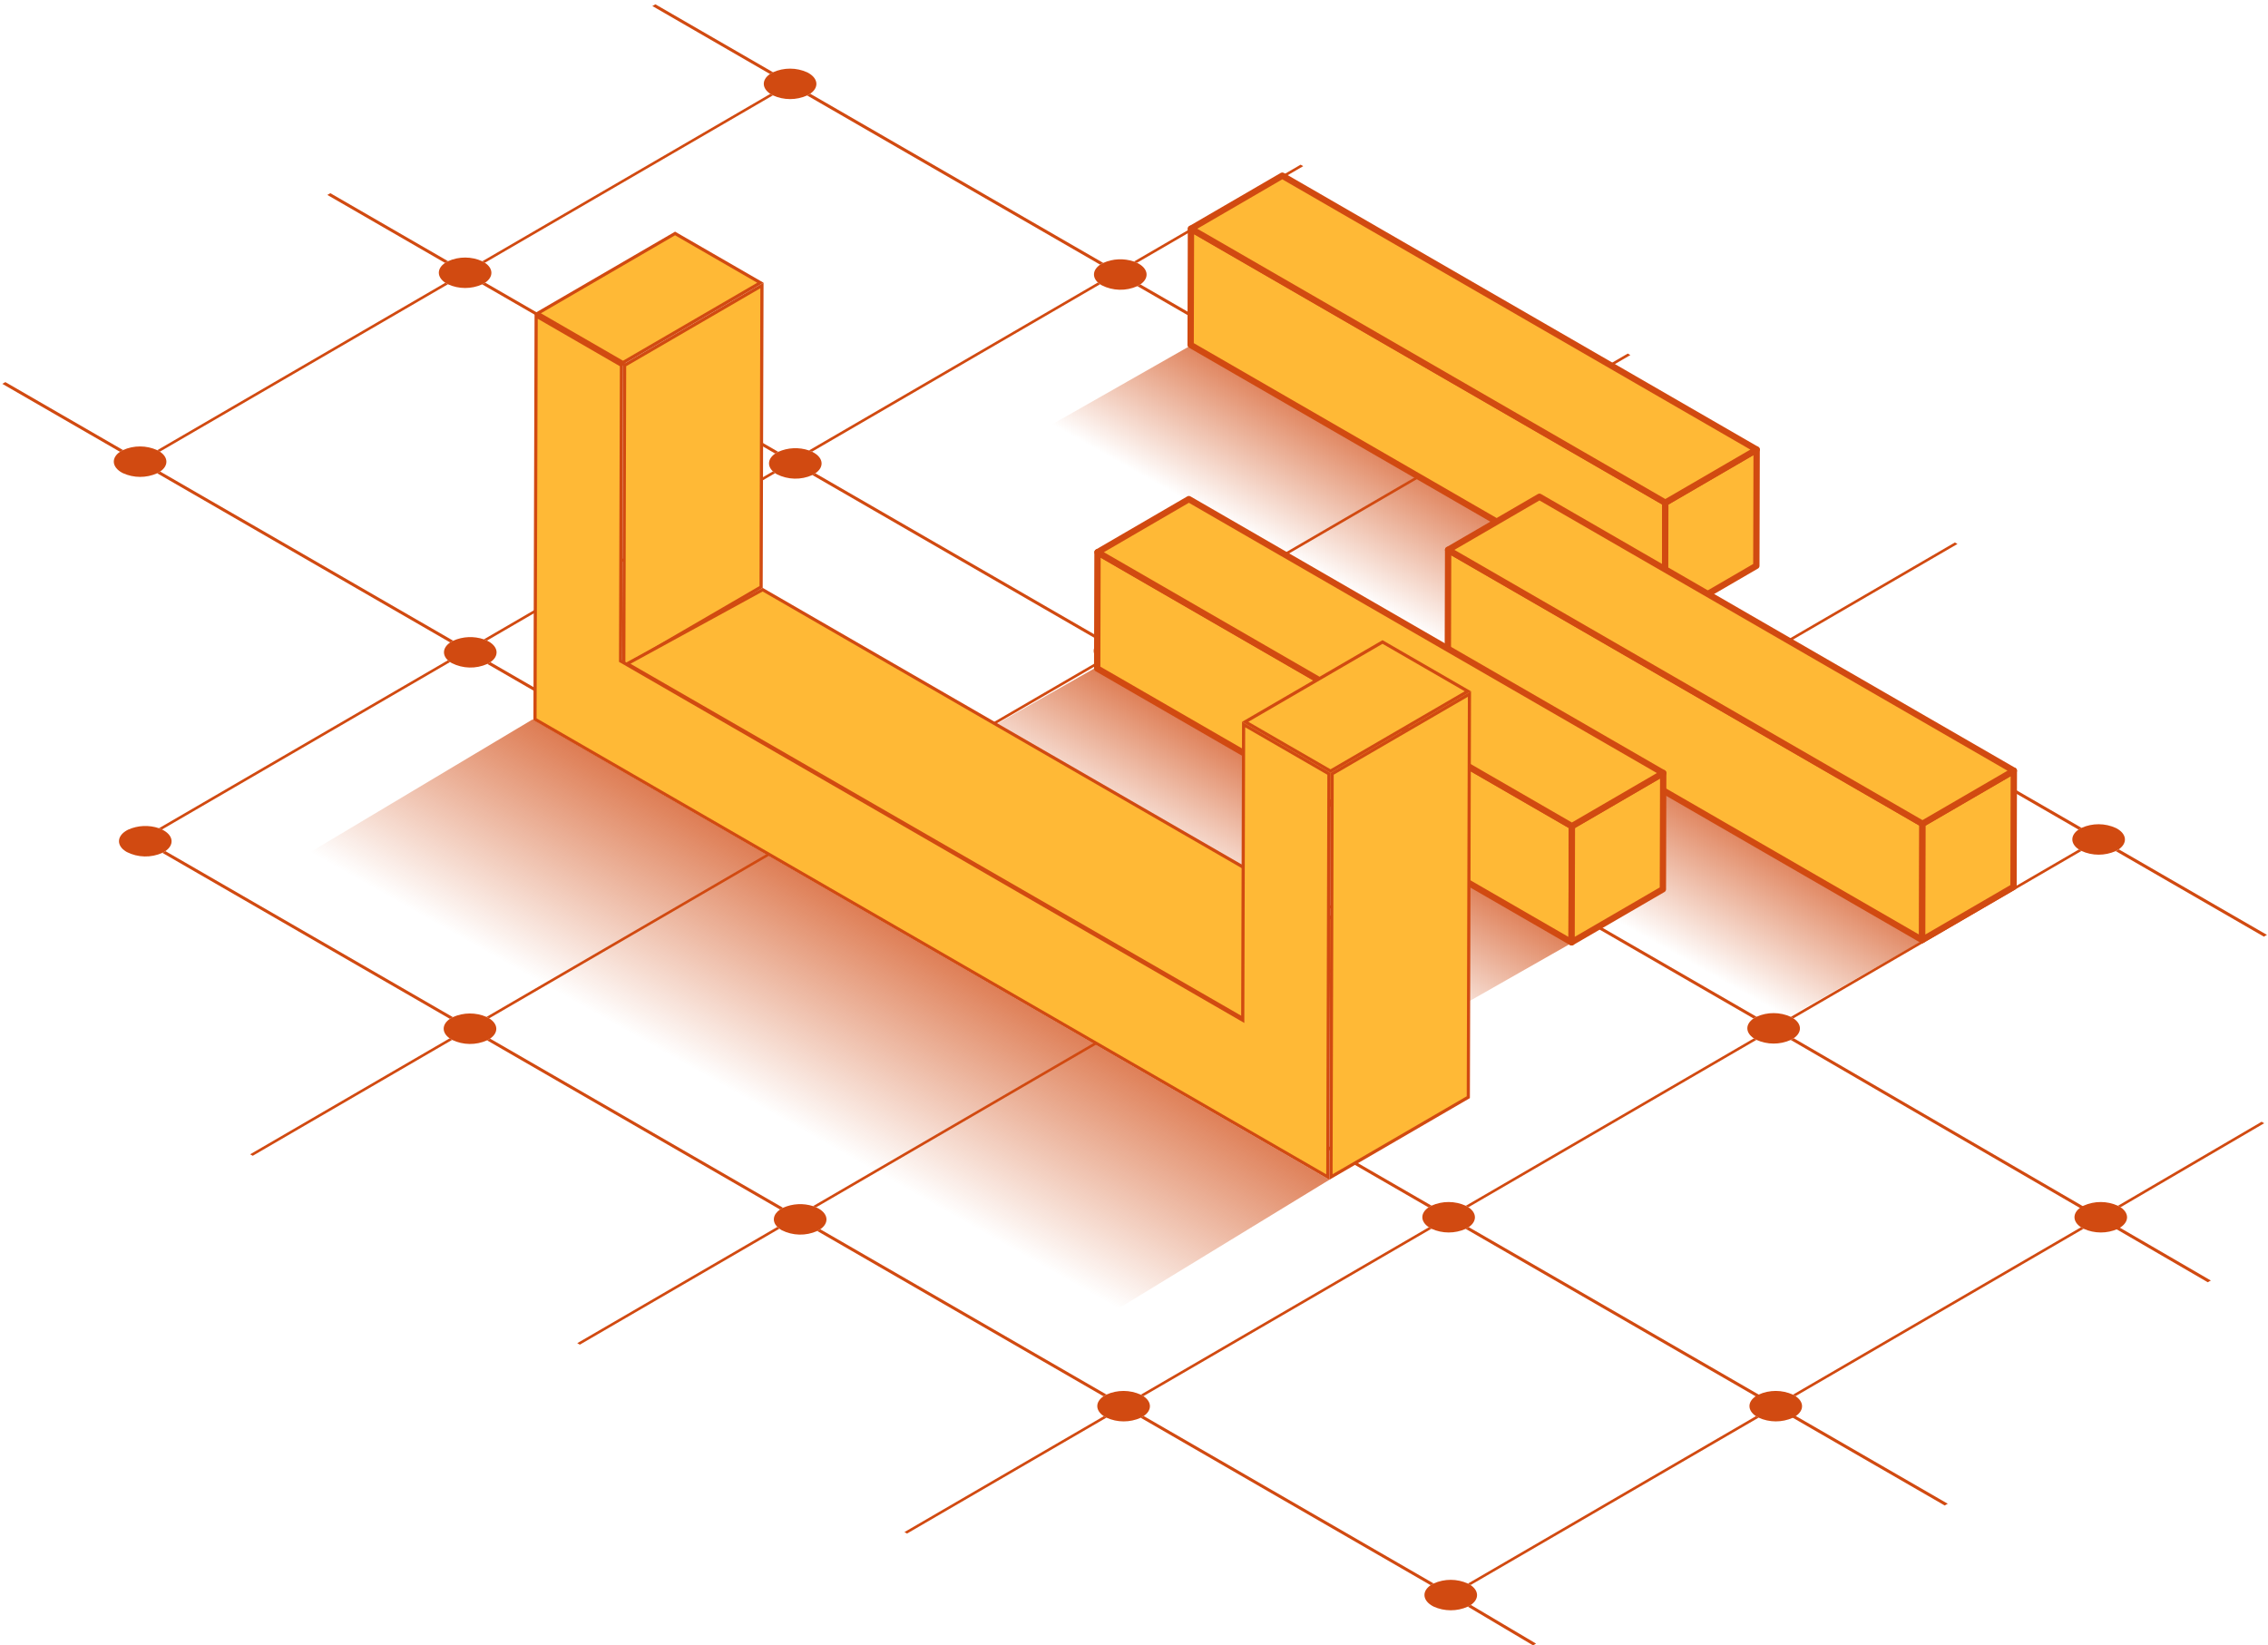
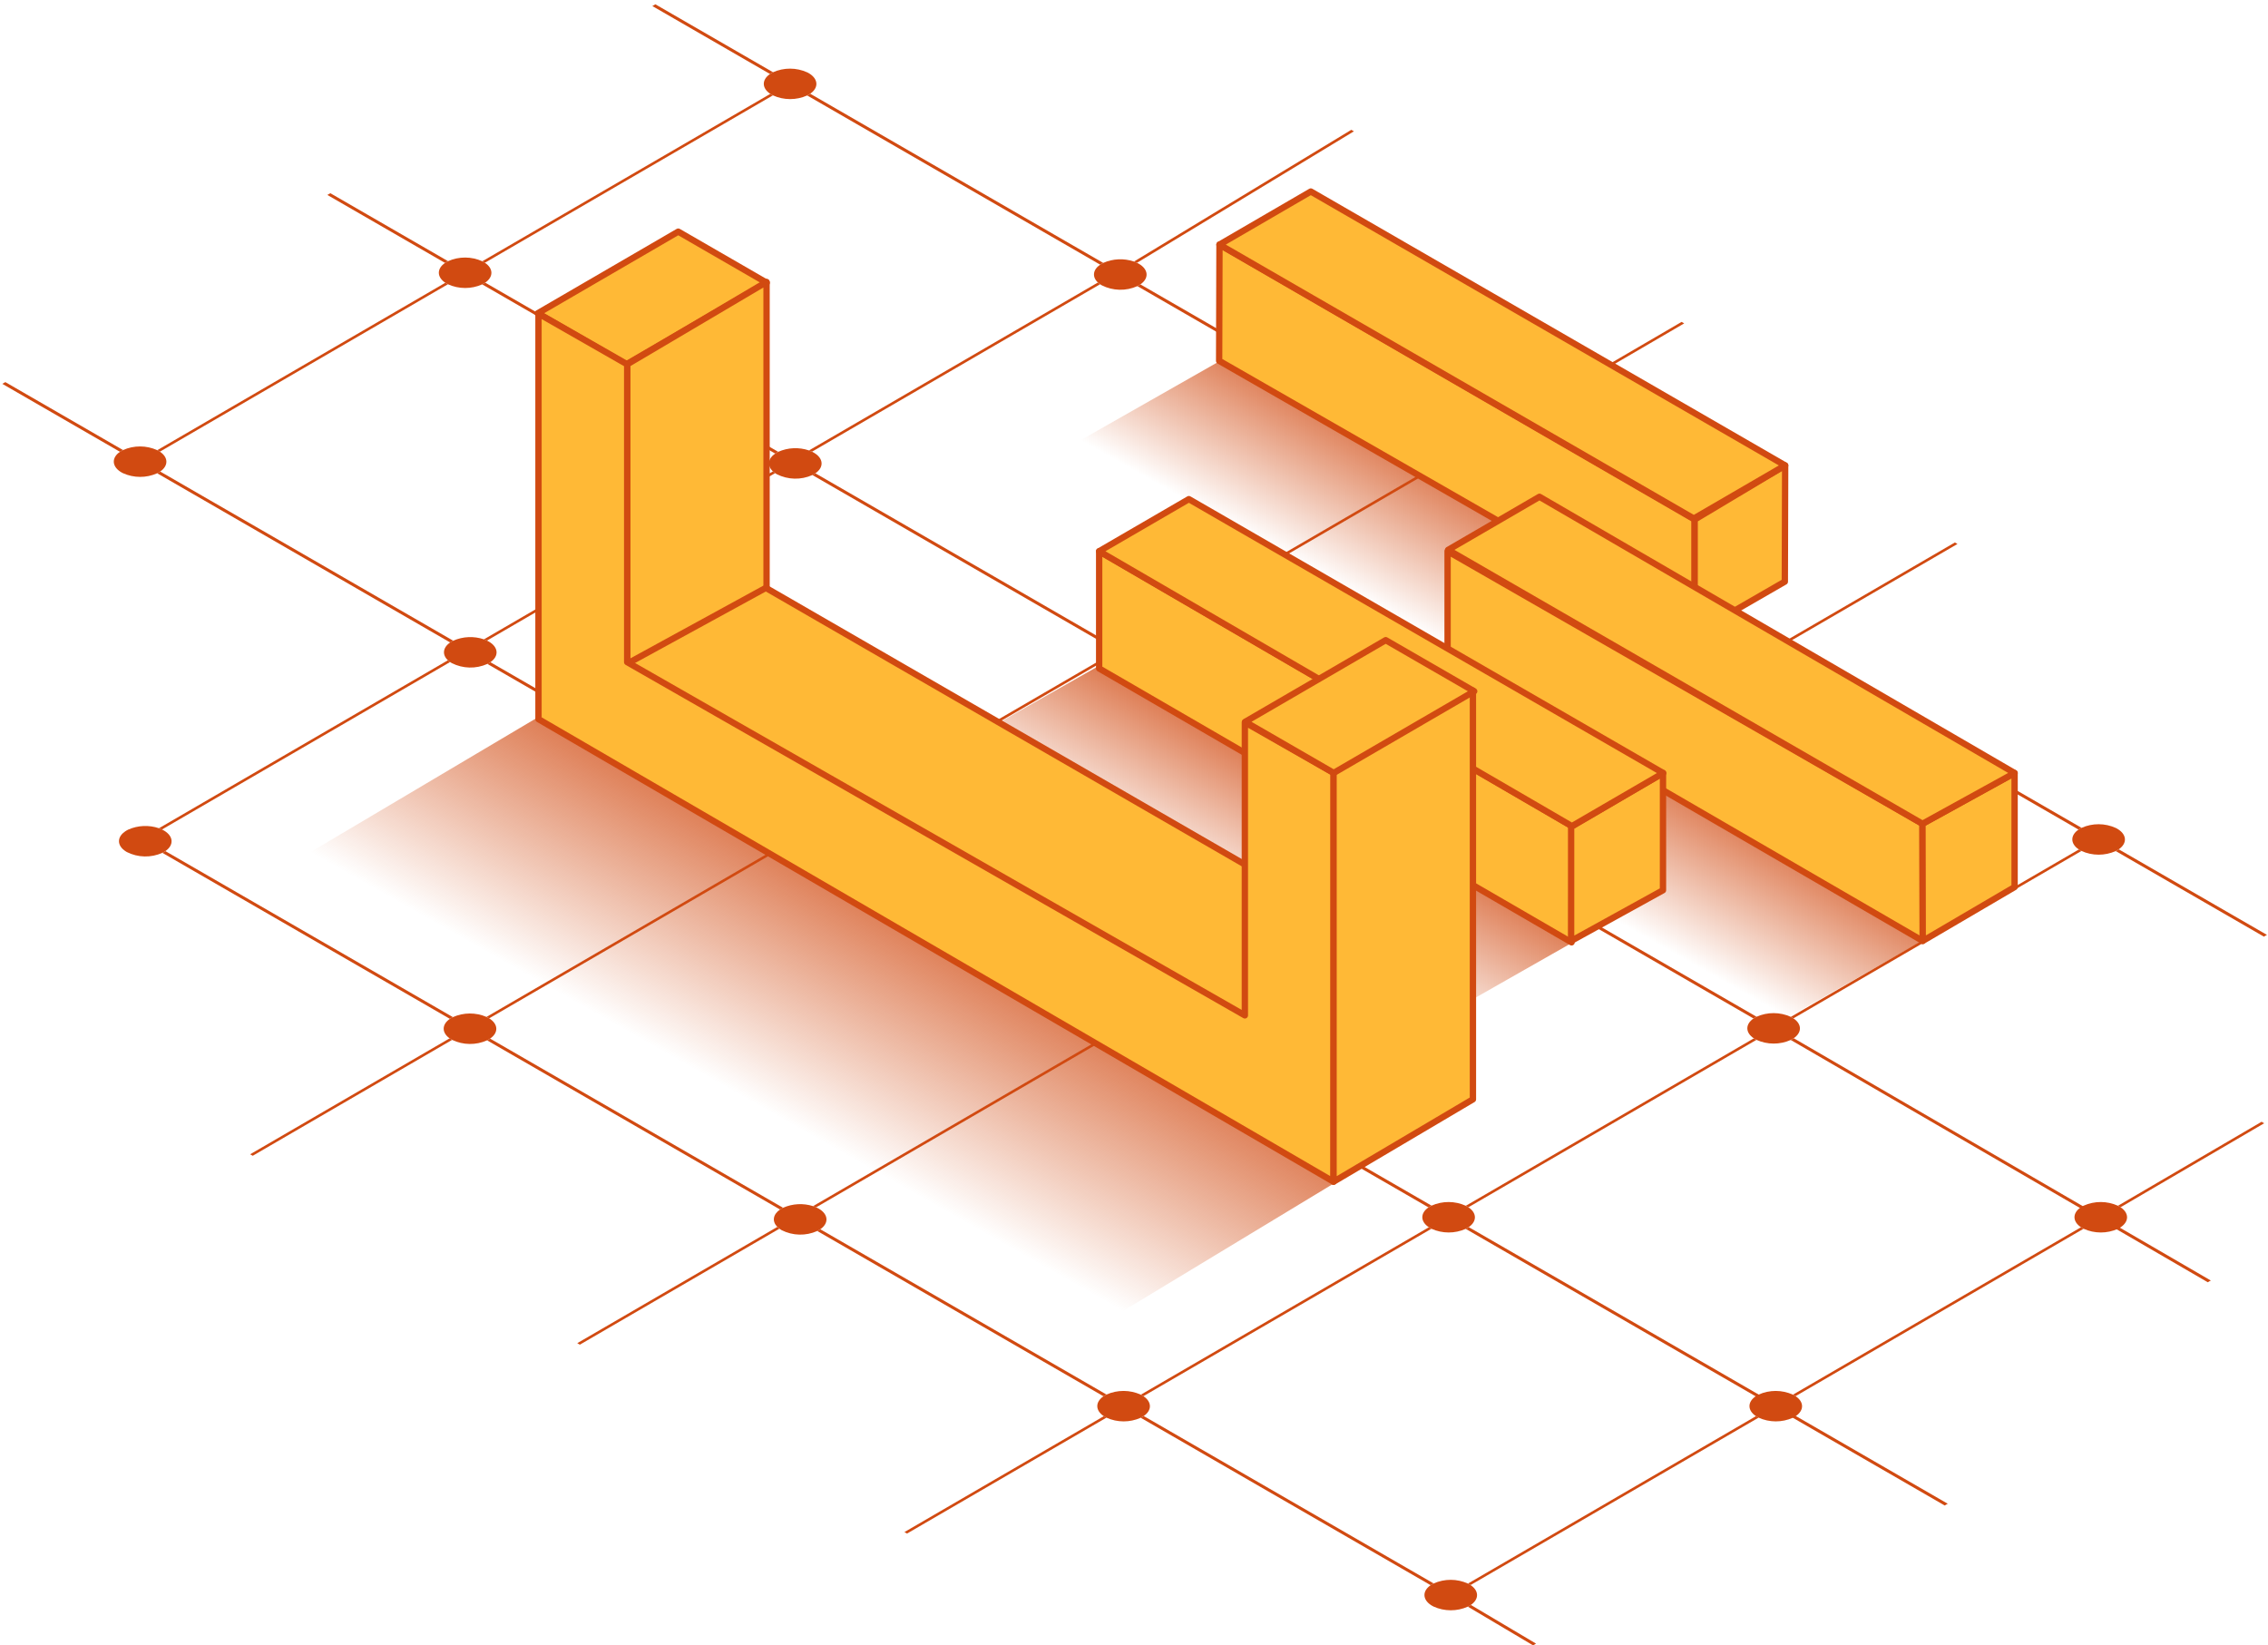
- <svg xmlns="http://www.w3.org/2000/svg" xmlns:xlink="http://www.w3.org/1999/xlink" width="716" height="519">
+ <svg xmlns="http://www.w3.org/2000/svg" xmlns:xlink="http://www.w3.org/1999/xlink" width="716" height="519" viewBox="0 0 716 519">
  <defs>
-     <linearGradient id="a" x1="418.32" y1="182.63" x2="449.68" y2="127.1" gradientUnits="userSpaceOnUse">
+     <linearGradient id="a" x1="427.325" y1="187.632" x2="458.682" y2="132.104" gradientUnits="userSpaceOnUse">
      <stop offset="0" stop-color="#d14a11" stop-opacity="0" />
      <stop offset="1" stop-color="#d14a11" />
    </linearGradient>
-     <linearGradient id="b" x1="498.51" y1="283.99" x2="529.87" y2="228.46" xlink:href="#a" />
-     <linearGradient id="c" x1="385.83" y1="285.73" x2="417.19" y2="230.2" xlink:href="#a" />
-     <linearGradient id="d" x1="239.99" y1="349.24" x2="288.29" y2="263.71" xlink:href="#a" />
+     <linearGradient id="b" x1="498.513" y1="283.987" x2="529.87" y2="228.459" xlink:href="#a" />
+     <linearGradient id="c" x1="385.828" y1="285.732" x2="417.185" y2="230.204" xlink:href="#a" />
+     <linearGradient id="d" x1="241.002" y1="349.803" x2="291.002" y2="261.261" xlink:href="#a" />
  </defs>
-   <path d="M243.19 29.63l.4.24.41.23-90.92 52.84-.4-.24a9.52 9.52 0 0 0-.42-.23z" fill="#d14a11" />
-   <g style="isolation:isolate" fill="#d14a11">
-     <path d="M104.29 60.98l37.15 21.46a8.63 8.63 0 0 0-.95.54l-37.15-21.45z" />
-     <path d="M152.68 82.7l.4.24c2.7 1.8 2.74 4.47.1 6.27a5.88 5.88 0 0 1-.95.55 13.18 13.18 0 0 1-10.82-.03l-.42-.23-.4-.24c-2.7-1.8-2.74-4.47-.1-6.27l.46-.29c.16-.09.32-.18.5-.26a13.19 13.19 0 0 1 10.82.03l.41.23z" />
-     <path d="M140.59 89.25l.4.25.41.23-90.93 52.84a5.97 5.97 0 0 0-.82-.47zM153.17 89.21l92.5 53.4a10.87 10.87 0 0 0-.95.55l-92.5-53.4.5-.26.45-.29z" />
+   <path d="M243.188,29.629q.189.124.394.244c.137.079.279.155.423.227L153.079,82.941c-.126-.083-.257-.165-.4-.244s-.278-.155-.422-.228Z" fill="#d14a11" />
+   <g style="isolation:isolate">
+     <path d="M104.286,60.985l37.152,21.45c-.169.084-.335.172-.495.265s-.308.187-.45.284l-37.152-21.45Z" fill="#d14a11" />
+     <path d="M152.684,82.7c.138.079.269.161.4.244,2.7,1.79,2.739,4.462.094,6.269-.145.1-.3.2-.457.288s-.321.179-.488.262a13.183,13.183,0,0,1-10.824-.035q-.216-.108-.423-.227t-.394-.244c-2.7-1.792-2.74-4.466-.094-6.27q.213-.145.45-.284c.16-.093.326-.181.495-.265a13.187,13.187,0,0,1,10.824.034C152.406,82.542,152.547,82.617,152.684,82.7Z" fill="#d14a11" />
+     <path d="M140.587,89.254q.189.124.394.244t.423.227L50.472,142.57c-.126-.084-.257-.165-.4-.245s-.278-.155-.422-.227Z" fill="#d14a11" />
+     <path d="M153.173,89.21l92.5,53.406c-.169.084-.335.172-.5.265s-.308.187-.45.284l-92.5-53.4q.25-.124.488-.262C152.877,89.405,153.028,89.309,153.173,89.21Z" fill="#d14a11" />
  </g>
-   <path d="M1.69 120.61l37.15 21.45-.5.27-.46.28L.73 121.16z" fill="#d14a11" />
-   <path d="M50.08 142.32l.4.25c2.7 1.79 2.74 4.46.1 6.26l-.46.3-.5.26a13.18 13.18 0 0 1-10.82-.04q-.22-.1-.42-.23a11.8 11.8 0 0 1-.4-.24c-2.7-1.8-2.74-4.46-.1-6.27l.45-.29q.24-.15.5-.26a13.18 13.18 0 0 1 10.82.04q.22.1.43.22zM50.18 261.43l91.22-53.01a6.29 6.29 0 0 0 .69.55l-90.95 52.86a9.62 9.62 0 0 0-.96-.4z" fill="#d14a11" />
-   <path d="M51.71 262.13c3.1 1.79 3.27 4.63.5 6.52l-.45.28q-.23.14-.5.27a13.06 13.06 0 0 1-11.25-.27c-.19-.1-.36-.22-.52-.33a6.06 6.06 0 0 1-.7-.55c-1.85-1.75-1.61-4.03.73-5.63l.46-.29q.24-.14.49-.26a13.35 13.35 0 0 1 9.71-.44 9.62 9.62 0 0 1 .96.4l.57.3zM410.6 51.98l.82.47-52.47 30.5a9.86 9.86 0 0 0-.96-.4zM255.39 142.18l91.22-53.01a6.16 6.16 0 0 0 .68.55l-90.94 52.86a9.88 9.88 0 0 0-.96-.4zM152.78 201.8l91.22-53a6.2 6.2 0 0 0 .7.55l-90.96 52.85a9.64 9.64 0 0 0-.96-.4zM513.88 111.6l.82.48-52.46 30.48a9.63 9.63 0 0 0-.2-.12q-.31-.18-.64-.33zM449.75 148.87a7.35 7.35 0 0 0 .8.49l-90.91 52.83a7.56 7.56 0 0 0-.2-.12q-.31-.18-.64-.34z" fill="#d14a11" />
-   <path d="M256.92 142.88c3.1 1.78 3.26 4.62.5 6.51l-.46.3q-.24.14-.48.25a13.06 13.06 0 0 1-11.26-.26q-.28-.16-.52-.33a6.08 6.08 0 0 1-.69-.56c-1.86-1.74-1.62-4.03.72-5.62l.45-.29c.16-.1.33-.18.5-.26a13.35 13.35 0 0 1 9.72-.44 9.88 9.88 0 0 1 .96.4c.18.09.38.19.56.3z" fill="#d14a11" />
-   <path d="M257.42 149.4l90.77 52.4a10.87 10.87 0 0 0-.95.55l-90.77-52.4.49-.27.46-.29z" fill="#d14a11" />
-   <g style="isolation:isolate" fill="#d14a11">
-     <path d="M359.44 202.07l.2.12c2.9 1.79 3 4.54.29 6.39l-.46.29q-.24.14-.49.26a13.12 13.12 0 0 1-11.04-.15l-.2-.11q-.31-.18-.59-.37c-2.52-1.8-2.5-4.39.1-6.15q.2-.14.44-.28c.16-.1.33-.18.5-.27a13.24 13.24 0 0 1 10.61-.07q.33.16.64.34z" />
-     <path d="M347.15 208.5q.28.2.59.37l.2.12-90.9 52.83a11.75 11.75 0 0 0-.85-.46z" />
+   <path d="M1.685,120.61l37.153,21.45q-.255.126-.5.265c-.16.093-.312.19-.456.288L.734,121.163Z" fill="#d14a11" />
+   <path d="M50.077,142.325c.138.08.269.161.4.245,2.7,1.789,2.739,4.461.1,6.265q-.216.148-.456.288c-.16.093-.326.181-.5.265A13.18,13.18,0,0,1,38.8,149.35q-.218-.108-.423-.227c-.138-.08-.269-.161-.4-.244-2.7-1.79-2.739-4.462-.1-6.266q.216-.147.456-.288t.5-.265a13.182,13.182,0,0,1,10.817.038Q49.871,142.206,50.077,142.325Z" fill="#d14a11" />
+   <path d="M50.18,261.432,141.4,208.418a6.287,6.287,0,0,0,.689.554L51.138,261.829A9.62,9.62,0,0,0,50.18,261.432Z" fill="#d14a11" />
+   <path d="M51.713,262.131c3.1,1.788,3.263,4.629.495,6.517q-.215.145-.451.284t-.495.265a13.057,13.057,0,0,1-11.252-.265c-.186-.107-.36-.218-.524-.332a6.061,6.061,0,0,1-.689-.554c-1.859-1.744-1.621-4.026.724-5.627q.217-.149.457-.288t.488-.262a13.35,13.35,0,0,1,9.714-.437,9.62,9.62,0,0,1,.958.4C51.336,261.924,51.527,262.024,51.713,262.131Z" fill="#d14a11" />
+   <path d="M426.6,40.978l.824.476-68.478,41.5a9.864,9.864,0,0,0-.958-.4Z" fill="#d14a11" />
+   <path d="M255.387,142.178l91.219-53.01a6.158,6.158,0,0,0,.688.554l-90.948,52.853A9.883,9.883,0,0,0,255.387,142.178Z" fill="#d14a11" />
+   <path d="M152.78,201.807l91.225-53.014a6.194,6.194,0,0,0,.689.554L153.739,202.2A9.638,9.638,0,0,0,152.78,201.807Z" fill="#d14a11" />
+   <path d="M530.878,101.606l.817.472L462.24,142.562c-.066-.041-.132-.081-.2-.121q-.31-.179-.644-.335Z" fill="#d14a11" />
+   <path d="M449.755,148.87c.181.129.374.253.581.373.069.039.138.077.209.115l-90.906,52.829c-.065-.041-.132-.081-.2-.121q-.31-.179-.644-.335Z" fill="#d14a11" />
+   <path d="M256.92,142.877c3.095,1.787,3.264,4.626.5,6.517q-.216.148-.456.288t-.489.262a13.057,13.057,0,0,1-11.253-.266q-.278-.161-.523-.331a6.082,6.082,0,0,1-.689-.554c-1.86-1.746-1.622-4.029.724-5.628q.213-.145.45-.284c.16-.093.326-.181.5-.265a13.349,13.349,0,0,1,9.713-.438,9.883,9.883,0,0,1,.959.4C256.543,142.67,256.735,142.77,256.92,142.877Z" fill="#d14a11" />
+   <path d="M257.415,149.394,348.186,201.8c-.169.084-.335.172-.5.265s-.308.187-.45.284L256.47,149.944q.252-.124.489-.262T257.415,149.394Z" fill="#d14a11" />
+   <g style="isolation:isolate">
+     <path d="M347.154,208.5q.271.193.582.372c.068.04.138.078.208.116l-90.912,52.832c-.065-.04-.132-.08-.2-.12-.207-.12-.422-.231-.644-.336Z" fill="#d14a11" />
  </g>
-   <g style="isolation:isolate" fill="#d14a11">
-     <path d="M154.23 321.32l.2.12c2.9 1.79 3 4.55.29 6.4a6.06 6.06 0 0 1-.95.54 13.13 13.13 0 0 1-11.04-.14 8.46 8.46 0 0 1-.79-.5c-2.52-1.78-2.5-4.37.09-6.14a7.9 7.9 0 0 1 .94-.55 13.23 13.23 0 0 1 10.61-.07c.23.1.44.22.65.34z" />
-     <path d="M141.95 327.75a7.17 7.17 0 0 0 .79.49l-62.95 36.58-.82-.47z" />
+   <g style="isolation:isolate">
+     <path d="M154.231,321.32c.069.04.135.08.2.12,2.9,1.79,3,4.548.288,6.394-.143.1-.293.192-.451.283s-.325.182-.5.266a13.127,13.127,0,0,1-11.038-.146c-.07-.038-.139-.076-.208-.116-.207-.119-.4-.244-.581-.372-2.523-1.79-2.5-4.38.086-6.145.145-.1.3-.195.457-.288s.321-.179.488-.261a13.233,13.233,0,0,1,10.609-.071C153.809,321.089,154.024,321.2,154.231,321.32Z" fill="#d14a11" />
+     <path d="M141.947,327.749c.18.128.374.253.581.372.069.04.138.078.208.116L79.789,364.818l-.817-.472Z" fill="#d14a11" />
  </g>
-   <path d="M244.55 268.12q.27.2.58.37l.21.12-90.9 52.83-.2-.12a8.7 8.7 0 0 0-.65-.34zM617.15 171.23l.82.47-52.5 30.51a10.22 10.22 0 0 0-.98-.37zM461.89 261.46l91.32-53.07a5.59 5.59 0 0 0 .65.57l-91 52.88a10.43 10.43 0 0 0-.97-.38zM463.18 380.83l.4.24c2.7 1.8 2.73 4.47.1 6.27l-.46.29-.5.26a13.18 13.18 0 0 1-10.82-.04 7.73 7.73 0 0 1-.82-.47c-2.7-1.8-2.74-4.46-.1-6.27q.21-.15.45-.29l.5-.26a13.19 13.19 0 0 1 10.83.04l.42.23zM143.07 202.24l-.5.27q-.25.14-.45.28l-92.5-53.4a9.92 9.92 0 0 0 .95-.55z" fill="#d14a11" />
-   <g style="isolation:isolate" fill="#d14a11">
-     <path d="M245.59 261.43q-.26.12-.5.26t-.46.29l-90.77-52.4a10.87 10.87 0 0 0 .96-.56z" />
-     <path d="M154.31 202.5c3.1 1.8 3.27 4.63.5 6.52q-.21.15-.45.29l-.5.26a13.06 13.06 0 0 1-11.25-.27c-.19-.1-.36-.21-.52-.33a6.29 6.29 0 0 1-.7-.55c-1.85-1.75-1.61-4.03.73-5.63l.45-.28.5-.27a13.34 13.34 0 0 1 9.7-.43 9.64 9.64 0 0 1 .97.4c.2.09.39.19.57.3z" />
+   <path d="M244.554,268.12q.27.194.581.372c.068.04.138.078.208.116L154.432,321.44c-.066-.04-.132-.08-.2-.12-.207-.12-.422-.231-.644-.336Z" fill="#d14a11" />
+   <path d="M617.15,171.23l.817.472-52.5,30.509a10.218,10.218,0,0,0-.981-.376Z" fill="#d14a11" />
+   <path d="M461.886,261.46l91.321-53.071a5.587,5.587,0,0,0,.654.567l-90.994,52.88A10.425,10.425,0,0,0,461.886,261.46Z" fill="#d14a11" />
+   <path d="M463.178,380.829c.137.079.268.161.394.244,2.7,1.79,2.739,4.462.1,6.265q-.216.148-.456.288c-.16.093-.326.182-.5.265a13.182,13.182,0,0,1-10.817-.037c-.145-.073-.286-.148-.423-.228s-.269-.161-.395-.244c-2.709-1.793-2.746-4.465-.106-6.269q.216-.148.456-.288c.16-.093.326-.181.5-.265a13.187,13.187,0,0,1,10.824.041Q462.971,380.71,463.178,380.829Z" fill="#d14a11" />
+   <path d="M143.074,202.241q-.255.126-.5.265t-.456.288l-92.5-53.406c.17-.084.336-.172.5-.265s.312-.189.456-.288Z" fill="#d14a11" />
+   <g style="isolation:isolate">
+     <path d="M245.586,261.426q-.255.126-.5.265t-.456.288l-90.771-52.407c.169-.084.335-.172.5-.265s.312-.189.456-.288Z" fill="#d14a11" />
+     <path d="M154.313,202.506c3.095,1.787,3.264,4.625.5,6.513q-.216.148-.456.288c-.16.093-.326.181-.5.265a13.058,13.058,0,0,1-11.246-.269c-.186-.107-.36-.217-.524-.331a6.287,6.287,0,0,1-.689-.554c-1.858-1.744-1.622-4.025.718-5.624q.216-.149.456-.288t.5-.265a13.344,13.344,0,0,1,9.706-.434,9.638,9.638,0,0,1,.959.4C153.936,202.3,154.128,202.4,154.313,202.506Z" fill="#d14a11" />
  </g>
-   <path d="M256.83 261.7l.2.12c2.9 1.79 3 4.54.3 6.39l-.46.29c-.16.1-.33.18-.5.26a13.13 13.13 0 0 1-11.03-.15l-.21-.11q-.31-.18-.58-.37c-2.52-1.8-2.5-4.38.08-6.15l.45-.28.5-.27a13.24 13.24 0 0 1 10.6-.07c.23.1.44.21.65.34z" fill="#d14a11" />
-   <g style="isolation:isolate" fill="#d14a11">
-     <path d="M257.33 268.2l92.5 53.4-.5.27-.46.29-92.5-53.4c.17-.09.34-.17.5-.27l.46-.29zM451.93 380.56a10.87 10.87 0 0 0-.96.55l-90.36-52.17a10.87 10.87 0 0 0 .95-.56z" />
-     <path d="M361.07 321.88c3.09 1.78 3.25 4.62.5 6.5l-.46.3-.5.26a13.06 13.06 0 0 1-11.24-.27 7.05 7.05 0 0 1-.72-.46 5.59 5.59 0 0 1-.65-.57c-1.7-1.73-1.41-3.93.86-5.48l.46-.29q.24-.14.5-.26a13.36 13.36 0 0 1 9.46-.52 10.43 10.43 0 0 1 .98.38 8.74 8.74 0 0 1 .8.4z" />
-     <path d="M256.68 380.71L348 327.64a5.68 5.68 0 0 0 .65.57l-91 52.88a10.32 10.32 0 0 0-.98-.38z" />
+   <path d="M256.832,261.7c.068.04.135.08.2.12,2.894,1.789,3,4.544.294,6.39q-.216.147-.456.287c-.16.094-.325.182-.5.266a13.128,13.128,0,0,1-11.032-.15c-.07-.038-.14-.076-.208-.116q-.31-.179-.581-.372c-2.523-1.79-2.5-4.379.08-6.141q.216-.147.456-.288t.5-.265a13.236,13.236,0,0,1,10.6-.067C256.41,261.464,256.625,261.575,256.832,261.7Z" fill="#d14a11" />
+   <g style="isolation:isolate">
+     <path d="M257.326,268.205l92.5,53.4q-.255.126-.5.265t-.456.288l-92.495-53.4c.17-.084.335-.172.5-.266S257.182,268.3,257.326,268.205Z" fill="#d14a11" />
+     <path d="M451.931,380.56c-.169.084-.335.172-.5.265s-.312.189-.456.288l-90.369-52.175c.169-.084.335-.172.5-.265s.312-.189.456-.288Z" fill="#d14a11" />
+     <path d="M361.068,321.876c3.088,1.783,3.257,4.621.494,6.509q-.216.149-.456.288c-.16.093-.326.181-.5.265a13.058,13.058,0,0,1-11.24-.265,7.053,7.053,0,0,1-.711-.467,5.587,5.587,0,0,1-.654-.567c-1.7-1.725-1.411-3.925.864-5.479q.216-.149.456-.288t.5-.265a13.356,13.356,0,0,1,9.457-.519,10.429,10.429,0,0,1,.981.377A8.739,8.739,0,0,1,361.068,321.876Z" fill="#d14a11" />
+     <path d="M256.678,380.713l91.328-53.074a5.682,5.682,0,0,0,.654.567l-91,52.884A10.325,10.325,0,0,0,256.678,380.713Z" fill="#d14a11" />
  </g>
-   <path d="M359.28 321.09L450.6 268a5.57 5.57 0 0 0 .65.57l-91 52.89a10.43 10.43 0 0 0-.98-.38zM258.47 381.5c3.09 1.78 3.25 4.63.49 6.51l-.46.29q-.24.14-.5.26a13.06 13.06 0 0 1-11.24-.26 7.23 7.23 0 0 1-.71-.47 5.68 5.68 0 0 1-.66-.56c-1.7-1.73-1.4-3.93.87-5.49q.22-.15.46-.28t.49-.27a13.35 13.35 0 0 1 9.46-.52 10.32 10.32 0 0 1 .98.38 8.5 8.5 0 0 1 .82.41z" fill="#d14a11" />
-   <path d="M182.24 423.97l63.16-36.7a5.68 5.68 0 0 0 .65.57l-62.99 36.6zM359.93 208.58l92.5 53.4a10.87 10.87 0 0 0-.95.55l-92.5-53.4.5-.26q.24-.13.45-.29z" fill="#d14a11" />
-   <path d="M463.68 262.25c3.08 1.78 3.25 4.62.48 6.51q-.21.15-.45.29t-.5.26a13.05 13.05 0 0 1-11.24-.26 7.07 7.07 0 0 1-.71-.47 5.57 5.57 0 0 1-.65-.57c-1.7-1.72-1.41-3.92.87-5.48l.45-.28c.16-.1.32-.18.5-.27a13.36 13.36 0 0 1 9.46-.52 10.43 10.43 0 0 1 .98.38 8.74 8.74 0 0 1 .8.4zM566.77 209.13l90.37 52.18a9.57 9.57 0 0 0-.96.55l-90.37-52.18a9.94 9.94 0 0 0 .96-.55z" fill="#d14a11" />
-   <path d="M668.38 261.57l.4.25c2.7 1.79 2.74 4.46.1 6.27a8.86 8.86 0 0 1-.96.55 13.18 13.18 0 0 1-10.82-.04 8.55 8.55 0 0 1-.82-.47c-2.7-1.8-2.74-4.46-.1-6.27l.46-.29c.16-.1.33-.18.5-.26a13.18 13.18 0 0 1 10.82.04q.22.1.42.22z" fill="#d14a11" />
-   <path d="M668.88 268.08l46.8 27.02-.5.27-.46.29-46.8-27.02.5-.27.46-.29z" fill="#d14a11" />
-   <g style="isolation:isolate" fill="#d14a11">
-     <path d="M713.98 354.08a7.79 7.79 0 0 0 .82.47l-45.35 26.52a7.4 7.4 0 0 0-.82-.47zM566.27 327.71l131.69 76.49-.5.27q-.24.13-.46.28l-131.68-76.5.5-.25q.24-.13.45-.29z" />
-     <path d="M669.06 380.82l.4.25c2.7 1.8 2.73 4.46.08 6.27a7.89 7.89 0 0 1-.94.55 13.17 13.17 0 0 1-10.82-.04 8.55 8.55 0 0 1-.82-.47c-2.7-1.79-2.74-4.46-.1-6.27a6.17 6.17 0 0 1 .95-.55 13.18 13.18 0 0 1 10.82.04q.22.1.43.22z" />
-     <path d="M656.96 387.38a7.79 7.79 0 0 0 .82.47l-90.94 52.85c-.12-.08-.25-.17-.4-.24l-.42-.23z" />
+   <path d="M359.279,321.088l91.328-53.074a5.574,5.574,0,0,0,.653.567l-91,52.884A10.429,10.429,0,0,0,359.279,321.088Z" fill="#d14a11" />
+   <path d="M258.467,381.5c3.091,1.784,3.257,4.625.489,6.513q-.215.145-.451.284t-.5.265a13.057,13.057,0,0,1-11.246-.261,7.229,7.229,0,0,1-.711-.467,5.682,5.682,0,0,1-.654-.567c-1.7-1.726-1.41-3.926.87-5.483q.217-.149.457-.288t.488-.262a13.354,13.354,0,0,1,9.464-.522,10.325,10.325,0,0,1,.981.377A8.493,8.493,0,0,1,258.467,381.5Z" fill="#d14a11" />
+   <path d="M182.244,423.97l63.155-36.7a5.682,5.682,0,0,0,.654.567l-62.992,36.607Z" fill="#d14a11" />
+   <path d="M359.927,208.58l92.5,53.4c-.169.084-.335.172-.5.265s-.308.187-.45.284l-92.495-53.4q.252-.124.489-.262T359.927,208.58Z" fill="#d14a11" />
+   <path d="M463.675,262.247c3.089,1.783,3.257,4.622.488,6.513q-.216.149-.456.288t-.489.262a13.051,13.051,0,0,1-11.246-.262,7.071,7.071,0,0,1-.712-.467,5.574,5.574,0,0,1-.653-.567c-1.7-1.727-1.411-3.928.87-5.483q.213-.145.45-.284c.16-.093.326-.181.5-.265a13.355,13.355,0,0,1,9.464-.522,10.425,10.425,0,0,1,.981.376A8.739,8.739,0,0,1,463.675,262.247Z" fill="#d14a11" />
+   <path d="M566.77,209.132l90.369,52.174c-.17.084-.335.172-.5.266s-.312.189-.457.287l-90.369-52.174c.17-.084.336-.173.5-.266S566.626,209.23,566.77,209.132Z" fill="#d14a11" />
+   <path d="M668.385,261.575c.138.08.269.161.395.244,2.7,1.79,2.739,4.462.1,6.266-.145.1-.3.194-.456.288s-.326.181-.5.265a13.184,13.184,0,0,1-10.823-.034c-.144-.073-.285-.148-.423-.228s-.268-.161-.394-.244c-2.71-1.793-2.747-4.466-.1-6.273q.217-.147.457-.287c.16-.094.325-.182.5-.266a13.181,13.181,0,0,1,10.823.042Q668.18,261.456,668.385,261.575Z" fill="#d14a11" />
+   <path d="M668.88,268.085l46.8,27.018q-.255.126-.5.265c-.161.093-.313.19-.457.288l-46.8-27.018q.255-.126.5-.265C668.584,268.279,668.735,268.183,668.88,268.085Z" fill="#d14a11" />
+   <g style="isolation:isolate">
+     <path d="M713.982,354.081c.126.083.257.165.394.244s.279.155.423.228l-45.348,26.515c-.126-.083-.257-.165-.395-.244s-.278-.155-.422-.227Z" fill="#d14a11" />
+     <path d="M566.273,327.714,697.955,404.2q-.255.126-.5.265t-.451.284l-131.681-76.49q.251-.124.489-.262T566.273,327.714Z" fill="#d14a11" />
+     <path d="M669.056,380.824c.138.079.269.161.395.244,2.709,1.793,2.74,4.463.094,6.27-.145.1-.3.194-.457.287s-.321.179-.488.262a13.168,13.168,0,0,1-10.824-.034c-.144-.073-.285-.148-.423-.228s-.268-.161-.394-.244c-2.7-1.791-2.74-4.465-.094-6.269.142-.1.292-.192.45-.284s.326-.181.495-.265a13.183,13.183,0,0,1,10.824.034Q668.85,380.705,669.056,380.824Z" fill="#d14a11" />
+     <path d="M656.959,387.381c.126.083.257.165.394.244s.279.155.423.228L566.844,440.7c-.126-.083-.257-.165-.4-.244s-.278-.155-.422-.228Z" fill="#d14a11" />
  </g>
-   <g style="isolation:isolate" fill="#d14a11">
-     <path d="M464.16 268.76l90.37 52.17-.5.27q-.25.14-.45.28l-90.36-52.17.49-.26q.24-.13.45-.29z" />
-     <path d="M565.78 321.2l.4.24c2.7 1.8 2.74 4.47.1 6.27l-.46.3q-.24.14-.5.25a13.18 13.18 0 0 1-10.82-.03 8.55 8.55 0 0 1-.81-.47c-2.71-1.8-2.75-4.47-.1-6.28l.45-.28.5-.27a13.18 13.18 0 0 1 10.83.04l.41.23z" />
-     <path d="M553.69 327.76a7.79 7.79 0 0 0 .81.47l-90.93 52.84a7.79 7.79 0 0 0-.81-.47z" />
+   <g style="isolation:isolate">
+     <path d="M464.163,268.76l90.369,52.175q-.255.126-.5.265t-.451.284L463.218,269.31q.252-.125.489-.262T464.163,268.76Z" fill="#d14a11" />
+     <path d="M565.785,321.2q.206.12.394.244c2.7,1.79,2.739,4.463.094,6.27q-.216.147-.456.287t-.489.262a13.183,13.183,0,0,1-10.824-.034c-.144-.073-.285-.148-.423-.228s-.268-.161-.394-.244c-2.711-1.794-2.746-4.469-.1-6.273q.215-.145.451-.284t.5-.265a13.181,13.181,0,0,1,10.83.038Q565.578,321.081,565.785,321.2Z" fill="#d14a11" />
+     <path d="M553.687,327.757c.126.083.257.165.394.244s.279.155.423.228l-90.932,52.844c-.126-.083-.257-.165-.394-.244s-.279-.155-.423-.228Z" fill="#d14a11" />
  </g>
-   <path d="M656.29 268.13a7.79 7.79 0 0 0 .82.47l-90.93 52.84-.4-.24-.42-.23zM348.48 447.01l.4.25.42.22-62.96 36.59-.81-.47zM464.34 506.6l20.59 12.2-.95.56-20.59-12.22a9.97 9.97 0 0 0 .95-.55z" fill="#d14a11" />
-   <path d="M463.85 500.08l.4.24c2.7 1.8 2.73 4.47.1 6.27l-.46.29c-.16.09-.32.18-.5.26a13.17 13.17 0 0 1-10.82-.03l-.42-.23-.4-.25c-2.7-1.79-2.74-4.46-.1-6.26l.46-.3q.24-.14.49-.25a13.18 13.18 0 0 1 10.82.03l.43.23z" fill="#d14a11" />
-   <path d="M452.6 499.82q-.25.12-.49.26t-.45.29l-91.54-52.85a9.55 9.55 0 0 0 .95-.55z" fill="#d14a11" />
-   <path d="M360.58 440.45l.4.25c2.7 1.79 2.73 4.46.09 6.27a6.42 6.42 0 0 1-.95.55 13.18 13.18 0 0 1-10.83-.04q-.22-.1-.42-.23a11.2 11.2 0 0 1-.4-.24c-2.71-1.8-2.75-4.47-.1-6.27l.46-.29.48-.26a13.19 13.19 0 0 1 10.83.04l.44.22z" fill="#d14a11" />
-   <path d="M451.09 387.38a7.82 7.82 0 0 0 .81.47l-90.93 52.85a7.79 7.79 0 0 0-.82-.47zM566.45 440.45l.4.25c2.7 1.79 2.74 4.46.1 6.26l-.46.29c-.16.1-.32.18-.5.27a13.17 13.17 0 0 1-10.81-.04 7.73 7.73 0 0 1-.83-.47c-2.7-1.8-2.74-4.47-.1-6.27l.46-.29q.24-.14.5-.26a13.19 13.19 0 0 1 10.82.03l.42.23z" fill="#d14a11" />
-   <path d="M554.36 447c.12.09.25.17.4.25l.42.23-90.93 52.84a7.79 7.79 0 0 0-.82-.47zM349.32 440.19q-.25.12-.48.26t-.46.29L258 388.56q.26-.12.5-.26t.45-.29zM247.21 381.24q-.25.12-.48.26t-.46.29l-92.5-53.4.5-.27.45-.28zM142.98 321.06a8.38 8.38 0 0 0-.95.54l-90.77-52.4.5-.27.45-.28zM463.67 387.34l151.24 87.32-.5.27-.46.28-151.23-87.32a9.97 9.97 0 0 0 .95-.55zM566.27 202.62c3.1 1.79 3.26 4.62.5 6.51q-.21.15-.45.29c-.16.1-.33.18-.5.27a13.05 13.05 0 0 1-11.25-.27 7.17 7.17 0 0 1-.7-.46 5.59 5.59 0 0 1-.66-.57c-1.7-1.73-1.41-3.93.87-5.48a7.87 7.87 0 0 1 .95-.56 13.36 13.36 0 0 1 9.46-.52 10.22 10.22 0 0 1 .98.38 8.73 8.73 0 0 1 .8.41zM360.02 89.77l90.77 52.4a9.97 9.97 0 0 0-.95.56l-90.77-52.41a9.94 9.94 0 0 0 .95-.55z" fill="#d14a11" />
-   <g style="isolation:isolate" fill="#d14a11">
-     <path d="M462.04 142.44l.2.12c2.9 1.79 3 4.55.3 6.4l-.46.28c-.16.1-.33.18-.5.26a13.12 13.12 0 0 1-11.04-.14 10.3 10.3 0 0 1-.79-.49c-2.52-1.79-2.5-4.38.1-6.14q.2-.15.45-.3l.5-.26a13.24 13.24 0 0 1 10.6-.06q.33.15.64.33z" />
-     <path d="M462.53 148.95l92.5 53.4a10.87 10.87 0 0 0-.95.55l-92.5-53.4a8.63 8.63 0 0 0 .95-.55z" />
+   <path d="M656.288,268.132c.126.083.257.165.394.244s.279.155.423.228l-90.926,52.84q-.189-.125-.394-.244t-.423-.228Z" fill="#d14a11" />
+   <path d="M348.479,447.011c.126.083.258.165.4.244s.278.155.423.228l-62.958,36.586-.817-.471Z" fill="#d14a11" />
+   <path d="M464.338,506.592l20.59,12.217-.945.549L463.392,507.14c.169-.083.335-.172.5-.265S464.2,506.689,464.338,506.592Z" fill="#d14a11" />
+   <path d="M463.849,500.078c.137.079.268.161.394.244,2.711,1.794,2.741,4.466.1,6.27q-.215.146-.451.283c-.16.093-.326.182-.5.265a13.169,13.169,0,0,1-10.823-.033q-.218-.11-.423-.228c-.138-.079-.269-.161-.4-.244-2.7-1.79-2.739-4.462-.094-6.269q.218-.149.457-.288t.488-.262a13.183,13.183,0,0,1,10.824.034C463.57,499.923,463.711,500,463.849,500.078Z" fill="#d14a11" />
+   <path d="M452.6,499.816q-.25.125-.488.262t-.457.288l-91.537-52.85c.17-.083.335-.172.5-.265s.308-.186.451-.284Z" fill="#d14a11" />
+   <path d="M360.577,440.454c.137.079.268.161.394.244,2.7,1.791,2.74,4.465.095,6.269-.143.1-.293.192-.451.284s-.325.182-.5.265a13.184,13.184,0,0,1-10.823-.033q-.218-.109-.423-.228c-.137-.079-.269-.161-.4-.244-2.709-1.793-2.746-4.466-.1-6.273q.216-.148.457-.288t.488-.262a13.185,13.185,0,0,1,10.83.038C360.3,440.3,360.44,440.375,360.577,440.454Z" fill="#d14a11" />
+   <path d="M451.086,387.382c.126.083.258.165.395.244s.278.155.423.228L360.971,440.7c-.126-.083-.257-.165-.394-.244s-.279-.155-.423-.228Z" fill="#d14a11" />
+   <path d="M566.449,440.453c.138.079.269.161.4.244,2.709,1.793,2.74,4.462.1,6.266q-.216.147-.456.287c-.16.093-.326.182-.5.265a13.167,13.167,0,0,1-10.817-.037c-.145-.073-.286-.148-.423-.228s-.269-.161-.4-.244c-2.7-1.79-2.739-4.461-.1-6.265q.216-.149.456-.288t.5-.265a13.186,13.186,0,0,1,10.817.037Q566.243,440.335,566.449,440.453Z" fill="#d14a11" />
+   <path d="M554.358,447.006c.126.083.257.165.4.244s.278.155.423.228l-90.933,52.844c-.126-.083-.257-.165-.394-.244s-.279-.155-.423-.228Z" fill="#d14a11" />
+   <path d="M349.324,440.188q-.251.125-.488.262t-.457.288L258.01,388.563q.255-.126.5-.265t.451-.284Z" fill="#d14a11" />
+   <path d="M247.214,381.235q-.25.124-.488.262t-.457.288l-92.495-53.4q.255-.126.5-.266c.158-.091.308-.186.451-.283Z" fill="#d14a11" />
+   <path d="M142.978,321.055c-.167.082-.33.17-.488.261s-.312.19-.457.288L51.262,269.2q.255-.126.495-.265t.451-.284Z" fill="#d14a11" />
+   <path d="M463.672,387.338,614.907,474.66q-.255.126-.5.265t-.456.288L462.721,387.891c.169-.083.335-.172.5-.265S463.528,387.437,463.672,387.338Z" fill="#d14a11" />
+   <path d="M566.275,202.622c3.089,1.783,3.257,4.622.5,6.51q-.216.147-.456.287c-.16.093-.326.182-.5.266a13.054,13.054,0,0,1-11.246-.262,7.168,7.168,0,0,1-.711-.467,5.587,5.587,0,0,1-.654-.567c-1.7-1.726-1.409-3.926.871-5.483.144-.1.3-.195.456-.288s.326-.181.5-.265a13.357,13.357,0,0,1,9.457-.518,10.218,10.218,0,0,1,.981.376A8.734,8.734,0,0,1,566.275,202.622Z" fill="#d14a11" />
+   <path d="M360.022,89.766l90.771,52.407c-.169.083-.335.172-.5.265s-.312.189-.456.287L359.07,90.319c.17-.084.336-.173.5-.266S359.878,89.864,360.022,89.766Z" fill="#d14a11" />
+   <g style="isolation:isolate">
+     <path d="M462.039,142.441c.069.04.135.08.2.121,2.894,1.788,3,4.543.294,6.389q-.216.149-.456.288c-.16.093-.326.181-.495.265a13.123,13.123,0,0,1-11.038-.146c-.071-.038-.14-.076-.209-.115-.207-.12-.4-.244-.581-.373-2.523-1.79-2.5-4.38.087-6.145q.216-.147.456-.287c.16-.093.326-.182.5-.265a13.236,13.236,0,0,1,10.6-.067Q461.728,142.262,462.039,142.441Z" fill="#d14a11" />
+     <path d="M462.534,148.951l92.5,53.4c-.169.084-.335.172-.5.265s-.312.19-.456.288l-92.495-53.4c.169-.084.335-.172.495-.265S462.39,149.05,462.534,148.951Z" fill="#d14a11" />
  </g>
-   <g style="isolation:isolate" fill="#d14a11">
-     <path d="M255.28 23.07l.4.25c2.7 1.79 2.74 4.46.1 6.26a5.88 5.88 0 0 1-.96.55A13.18 13.18 0 0 1 244 30.1a8.1 8.1 0 0 1-.82-.47c-2.7-1.8-2.74-4.46-.1-6.27l.46-.29c.16-.1.33-.18.5-.26a13.18 13.18 0 0 1 10.82.03l.42.23z" />
-     <path d="M255.78 29.58l92.5 53.4-.5.27-.46.29-92.5-53.4.5-.27.46-.29z" />
+   <g style="isolation:isolate">
+     <path d="M255.285,23.072c.138.079.269.161.394.244,2.7,1.79,2.74,4.461.1,6.265-.145.1-.3.2-.457.288s-.325.181-.5.265a13.181,13.181,0,0,1-10.823-.034c-.144-.072-.286-.148-.423-.227s-.268-.161-.394-.244c-2.7-1.79-2.74-4.463-.094-6.27q.216-.147.456-.287c.16-.093.326-.182.495-.265a13.182,13.182,0,0,1,10.817.037C255.007,22.917,255.148,22.992,255.285,23.072Z" fill="#d14a11" />
+     <path d="M255.78,29.581l92.5,53.406q-.255.126-.5.265c-.16.093-.312.19-.456.288l-92.5-53.406q.255-.126.5-.265C255.484,29.776,255.635,29.68,255.78,29.581Z" fill="#d14a11" />
  </g>
-   <path d="M206.9 1.36l37.14 21.45a8.05 8.05 0 0 0-.95.55L205.94 1.9zM359.52 83.25c3.1 1.79 3.26 4.63.5 6.52l-.45.28c-.16.1-.33.19-.5.27a13.06 13.06 0 0 1-11.26-.27c-.18-.1-.36-.21-.52-.33a6.16 6.16 0 0 1-.69-.55c-1.86-1.75-1.62-4.03.72-5.63a5.86 5.86 0 0 1 .96-.55 13.35 13.35 0 0 1 9.7-.44 9.86 9.86 0 0 1 .97.4l.57.3z" fill="#d14a11" />
-   <path fill="url(#a)" d="M326.52 137.15l52.35-29.78 150.41 86.83-52.35 29.77-150.41-86.82z" />
-   <g style="isolation:isolate" fill="#ffb936" stroke="#d14a11" stroke-linejoin="round" stroke-width="2">
-     <path d="M525.74 158.67l-.1 36.68-149.76-86.46.1-36.68 149.76 86.46z" />
-     <path d="M525.74 158.67l28.83-16.76-.1 36.69-28.84 16.75.1-36.68z" />
-     <path d="M375.99 72.2l28.83-16.75 149.75 86.46-28.83 16.76L375.99 72.2z" />
+   <path d="M206.893,1.356l37.152,21.451c-.169.083-.335.172-.495.265s-.312.189-.456.287L205.941,1.909Z" fill="#d14a11" />
+   <path d="M359.521,83.252c3.095,1.787,3.263,4.626.5,6.514q-.216.147-.456.287c-.16.093-.326.182-.5.266a13.057,13.057,0,0,1-11.252-.266c-.185-.107-.359-.217-.524-.331a6.158,6.158,0,0,1-.688-.554c-1.859-1.745-1.622-4.026.724-5.628.144-.1.3-.2.456-.288s.325-.181.5-.265a13.352,13.352,0,0,1,9.707-.434,9.864,9.864,0,0,1,.958.4C359.144,83.045,359.336,83.145,359.521,83.252Z" fill="#d14a11" />
+   <polygon points="335.52 142.15 387.872 112.375 538.284 199.196 485.931 228.971 335.52 142.15" fill="url(#a)" />
+   <g style="isolation:isolate">
+     <polygon points="535 164 535 200 384.881 113.892 384.985 77.209 535 164" fill="#ffb936" stroke="#d14a11" stroke-linejoin="round" stroke-width="2" />
+     <polygon points="535 164 563.57 146.913 563.466 183.595 535 200 535 164" fill="#ffb936" stroke="#d14a11" stroke-linejoin="round" stroke-width="2" />
+     <polygon points="384.985 77.209 413.818 60.454 563.57 146.913 534.737 163.669 384.985 77.209" fill="#ffb936" stroke="#d14a11" stroke-linejoin="round" stroke-width="2" />
  </g>
-   <path fill="url(#b)" d="M406.7 238.5l52.36-29.77 150.41 86.82-52.35 29.78L406.7 238.5z" />
-   <g style="isolation:isolate" fill="#ffb936" stroke="#d14a11" stroke-linejoin="round" stroke-width="2">
-     <path d="M606.92 260.02l-.1 36.69-149.75-86.46.1-36.69 149.75 86.46z" />
-     <path d="M606.92 260.02l28.84-16.75-.1 36.68-28.84 16.76.1-36.69z" />
-     <path d="M457.17 173.56L486 156.81l149.76 86.46-28.84 16.75-149.75-86.45z" />
+   <polygon points="406.708 238.505 459.06 208.731 609.471 295.551 557.119 325.326 406.708 238.505" fill="url(#b)" />
+   <g style="isolation:isolate">
+     <polygon points="606.925 260.024 607 297 457 210 457 174 606.925 260.024" fill="#ffb936" stroke="#d14a11" stroke-linejoin="round" stroke-width="2" />
+     <polygon points="606.925 260.024 636 244 636 280 607 297 606.925 260.024" fill="#ffb936" stroke="#d14a11" stroke-linejoin="round" stroke-width="2" />
+     <polygon points="457.173 173.565 486.005 156.809 636 244 606.925 260.024 457.173 173.565" fill="#ffb936" stroke="#d14a11" stroke-linejoin="round" stroke-width="2" />
  </g>
-   <path fill="url(#c)" d="M294.02 240.25l52.36-29.77 150.4 86.82-52.35 29.77-150.4-86.82z" />
-   <g style="isolation:isolate" fill="#ffb936" stroke="#d14a11" stroke-linejoin="round" stroke-width="2">
-     <path d="M496.24 260.77l-.1 36.68L346.38 211l.1-36.68 149.76 86.46z" />
-     <path d="M496.24 260.77L525.07 244l-.1 36.69-28.83 16.75.1-36.68z" />
-     <path d="M346.49 174.31l28.83-16.76 149.75 86.46-28.83 16.76L346.5 174.3z" />
+   <polygon points="294.023 240.25 346.375 210.476 496.787 297.296 444.434 327.071 294.023 240.25" fill="url(#c)" />
+   <g style="isolation:isolate">
+     <polygon points="496.241 260.769 496.137 297.452 347 211 347 174 496.241 260.769" fill="#ffb936" stroke="#d14a11" stroke-linejoin="round" stroke-width="2" />
+     <polygon points="496 261 525 244 525 281 496 297 496 261" fill="#ffb936" stroke="#d14a11" stroke-linejoin="round" stroke-width="2" />
+     <polygon points="347 174 375.321 157.554 525.073 244.014 496.241 260.769 347 174" fill="#ffb936" stroke="#d14a11" stroke-linejoin="round" stroke-width="2" />
  </g>
-   <path fill="url(#d)" d="M89.8 273.85l78.35-46.78 251.53 145.32-77.47 47.28L89.8 273.85z" />
+   <polygon points="89.798 273.845 170.917 225.75 422 373 343.21 420.665 89.798 273.845" fill="url(#d)" />
  <g style="isolation:isolate">
-     <path fill="#ffb936" d="M169.76 98.9l43.36-25.2 26.93 15.55-43.36 25.2-26.93-15.56z" />
-     <path d="M213.12 74.27l25.93 14.98-42.36 24.61-25.93-14.97 42.36-24.62m0-1.15l-44.36 25.77 27.94 16.13 44.35-25.78-27.93-16.12z" fill="#d14a11" />
-     <path fill="#ffb936" d="M197.2 115.3l43.34-25.19-.26 95.16-43.35 25.2.26-95.16z" />
-     <path d="M240.04 90.98l-.26 94-42.35 24.62.26-94 42.35-24.61m1-1.74l-44.34 25.77-.27 96.32 44.35-25.78.27-96.32z" fill="#d14a11" />
-     <path fill="#ffb936" d="M198.02 209.51l42.75-23.38 194.39 112.24-42.9 23.06L198.02 209.5z" />
-     <path d="M240.76 186.7l193.37 111.65-41.86 22.5-193.23-111.33 41.72-22.81m.02-1.15L197 209.5 392.25 322l43.94-23.62-195.41-112.82z" fill="#d14a11" />
-     <path fill="#ffb936" d="M168.9 227.03l.36-127.27 26.93 15.55-.27 93.31 196.41 113.4.27-93.31 26.95 15.55-.36 127.27-250.29-144.5z" />
-     <path d="M169.76 100.62l25.93 14.98-.27 92.74v.58l.5.29 195.41 112.82 1.5.86v-1.73l.27-91.59 25.94 14.98-.35 126.12L169.4 226.74l.36-126.12m-1-1.73l-.36 128.42L419.68 372.4l.37-128.42-27.94-16.13-.28 93.31-195.4-112.81.27-93.32-27.94-16.13z" fill="#d14a11" />
-     <path fill="#ffb936" d="M420.55 244.26l43.35-25.2-.36 127.27-43.35 25.2.36-127.27z" />
-     <path d="M463.4 219.94l-.36 126.1-42.35 24.6.36-126.1 42.35-24.6m1-1.74l-44.35 25.77-.37 128.42 44.36-25.77.36-128.42z" fill="#d14a11" />
-     <path fill="#ffb936" d="M393.1 227.84l43.36-25.2 26.94 15.56-43.35 25.2-26.95-15.56z" />
-     <path d="M436.46 203.22l25.94 14.98-42.36 24.62-25.94-14.98 42.36-24.62m0-1.16l-44.35 25.78 27.94 16.13 44.35-25.77-27.94-16.13z" fill="#d14a11" />
+     <polygon points="169.764 98.892 214.116 73.117 242.048 89.244 197.696 115.019 169.764 98.892" fill="#ffb936" stroke="#d14a11" stroke-linejoin="round" stroke-width="2" />
+     <polygon points="198 115 242 89 242 186 198 210 198 115" fill="#ffb936" stroke="#d14a11" stroke-linejoin="round" stroke-width="2" />
+     <polygon points="198 209.5 241.775 185.56 437.186 298.381 393.25 322 198 209.5" fill="#ffb936" stroke="#d14a11" stroke-linejoin="round" stroke-width="2" />
+     <polygon points="421.047 243.971 421 373 170 227 170 99 198 115 198 209 393 320.5 393 228 421.047 243.971" fill="#ffb936" stroke="#d14a11" stroke-linejoin="round" stroke-width="2" />
+     <polygon points="421 243.625 465 218 465 347 421 373 421 243.625" fill="#ffb936" stroke="#d14a11" stroke-linejoin="round" stroke-width="2" />
+     <polygon points="393.107 227.84 437.459 202.065 465.4 218.196 421.047 243.971 393.107 227.84" fill="#ffb936" stroke="#d14a11" stroke-linejoin="round" stroke-width="2" />
  </g>
</svg>
